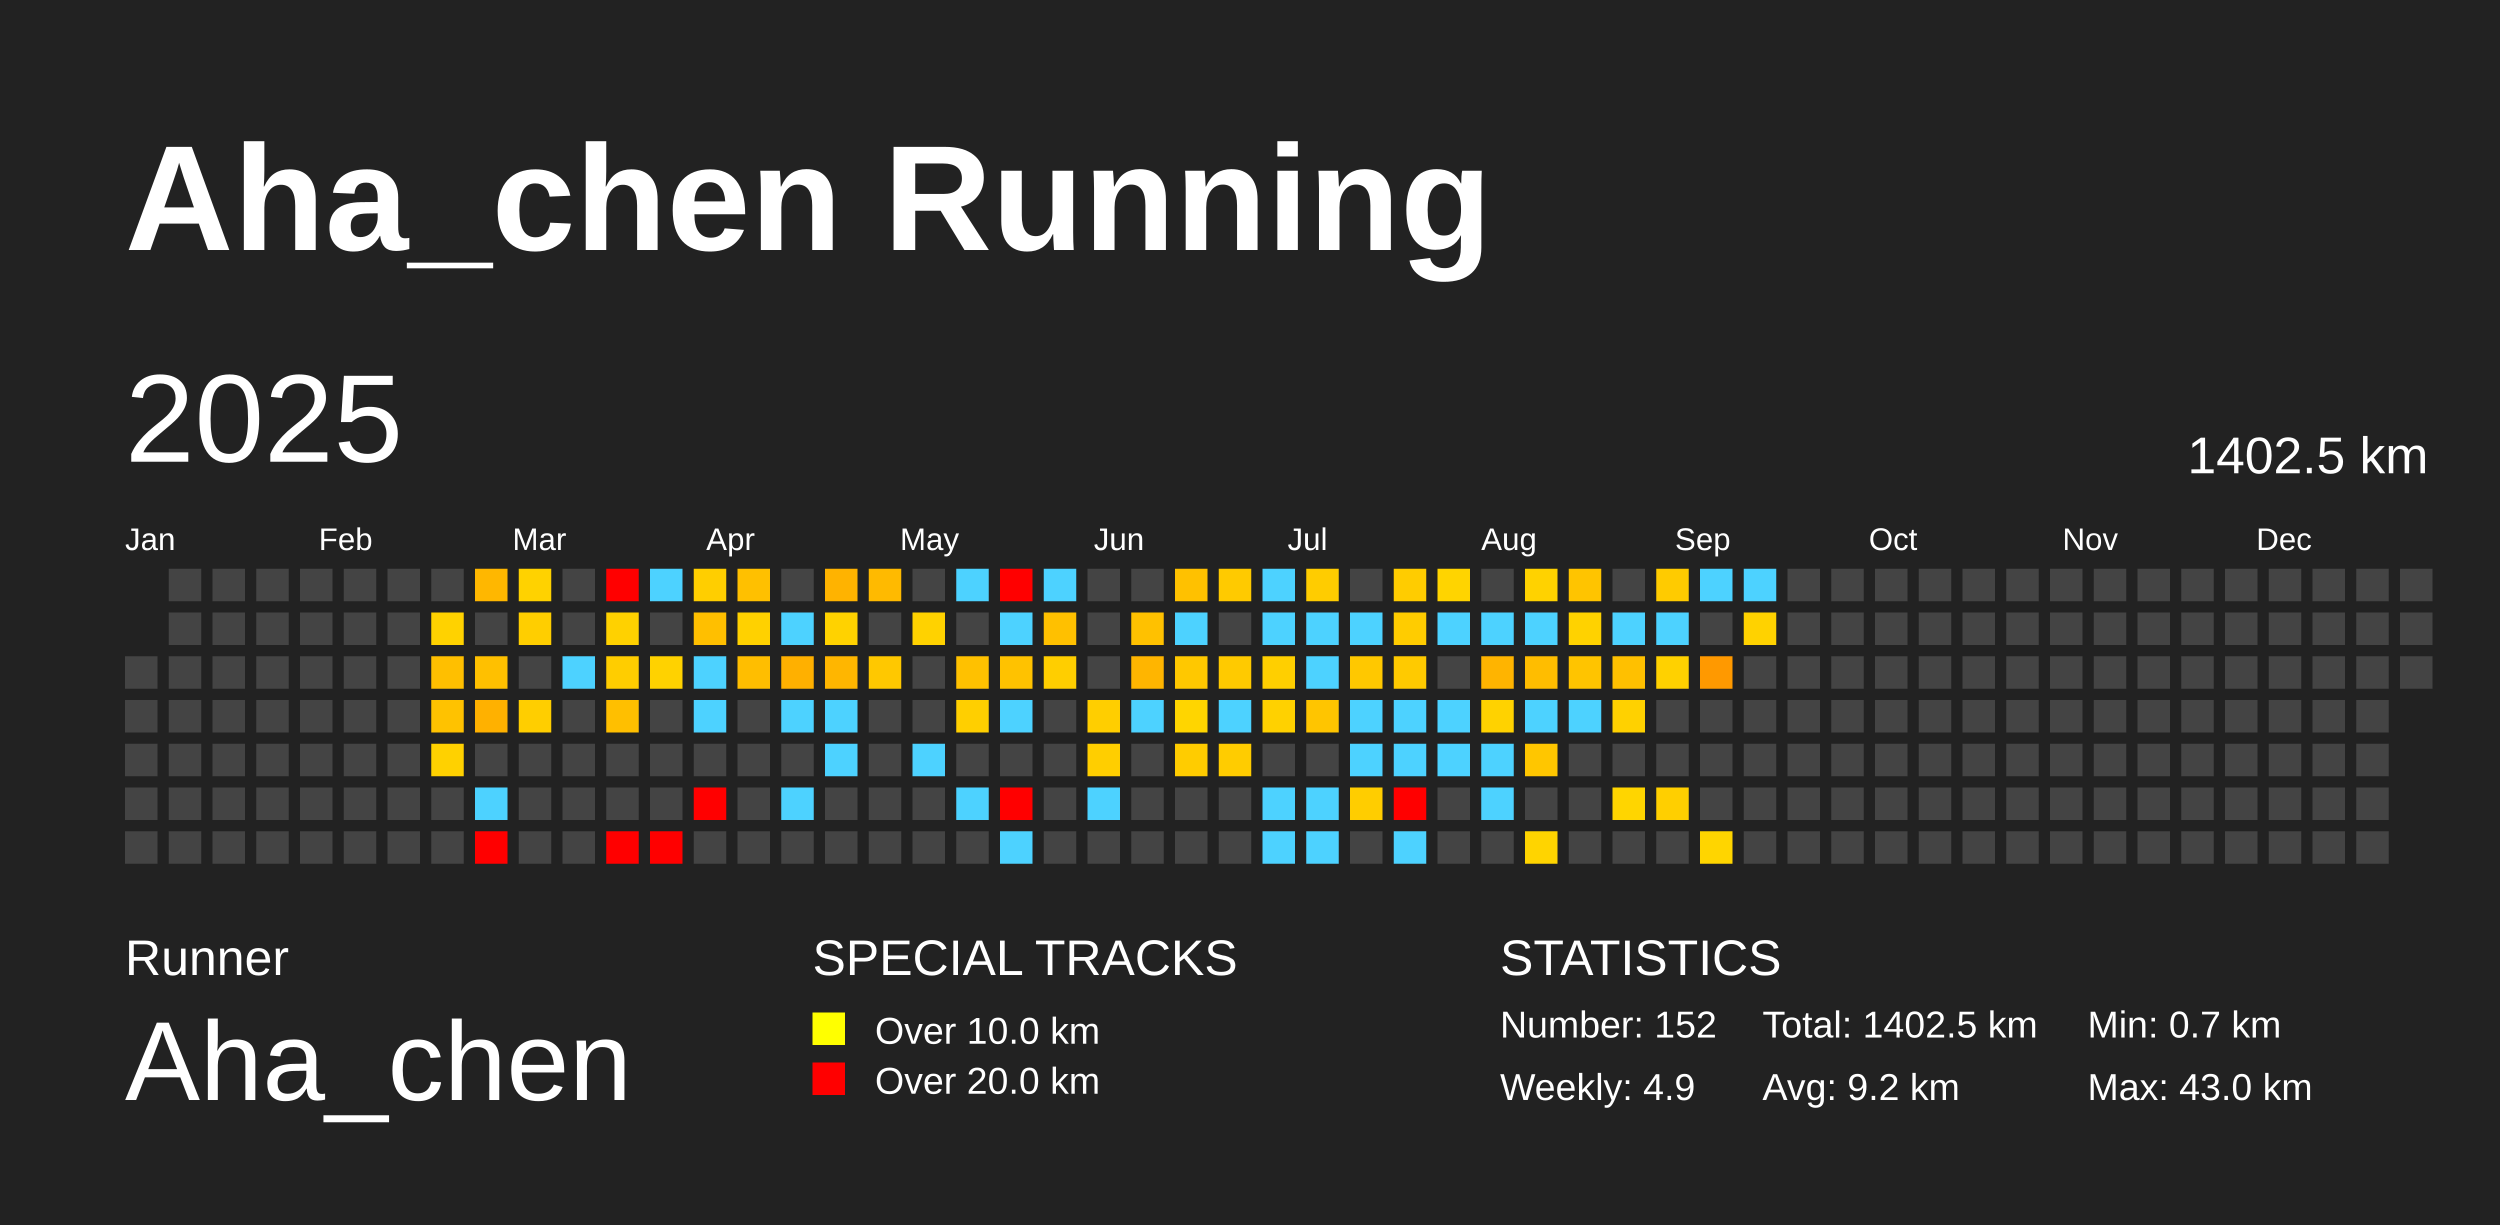
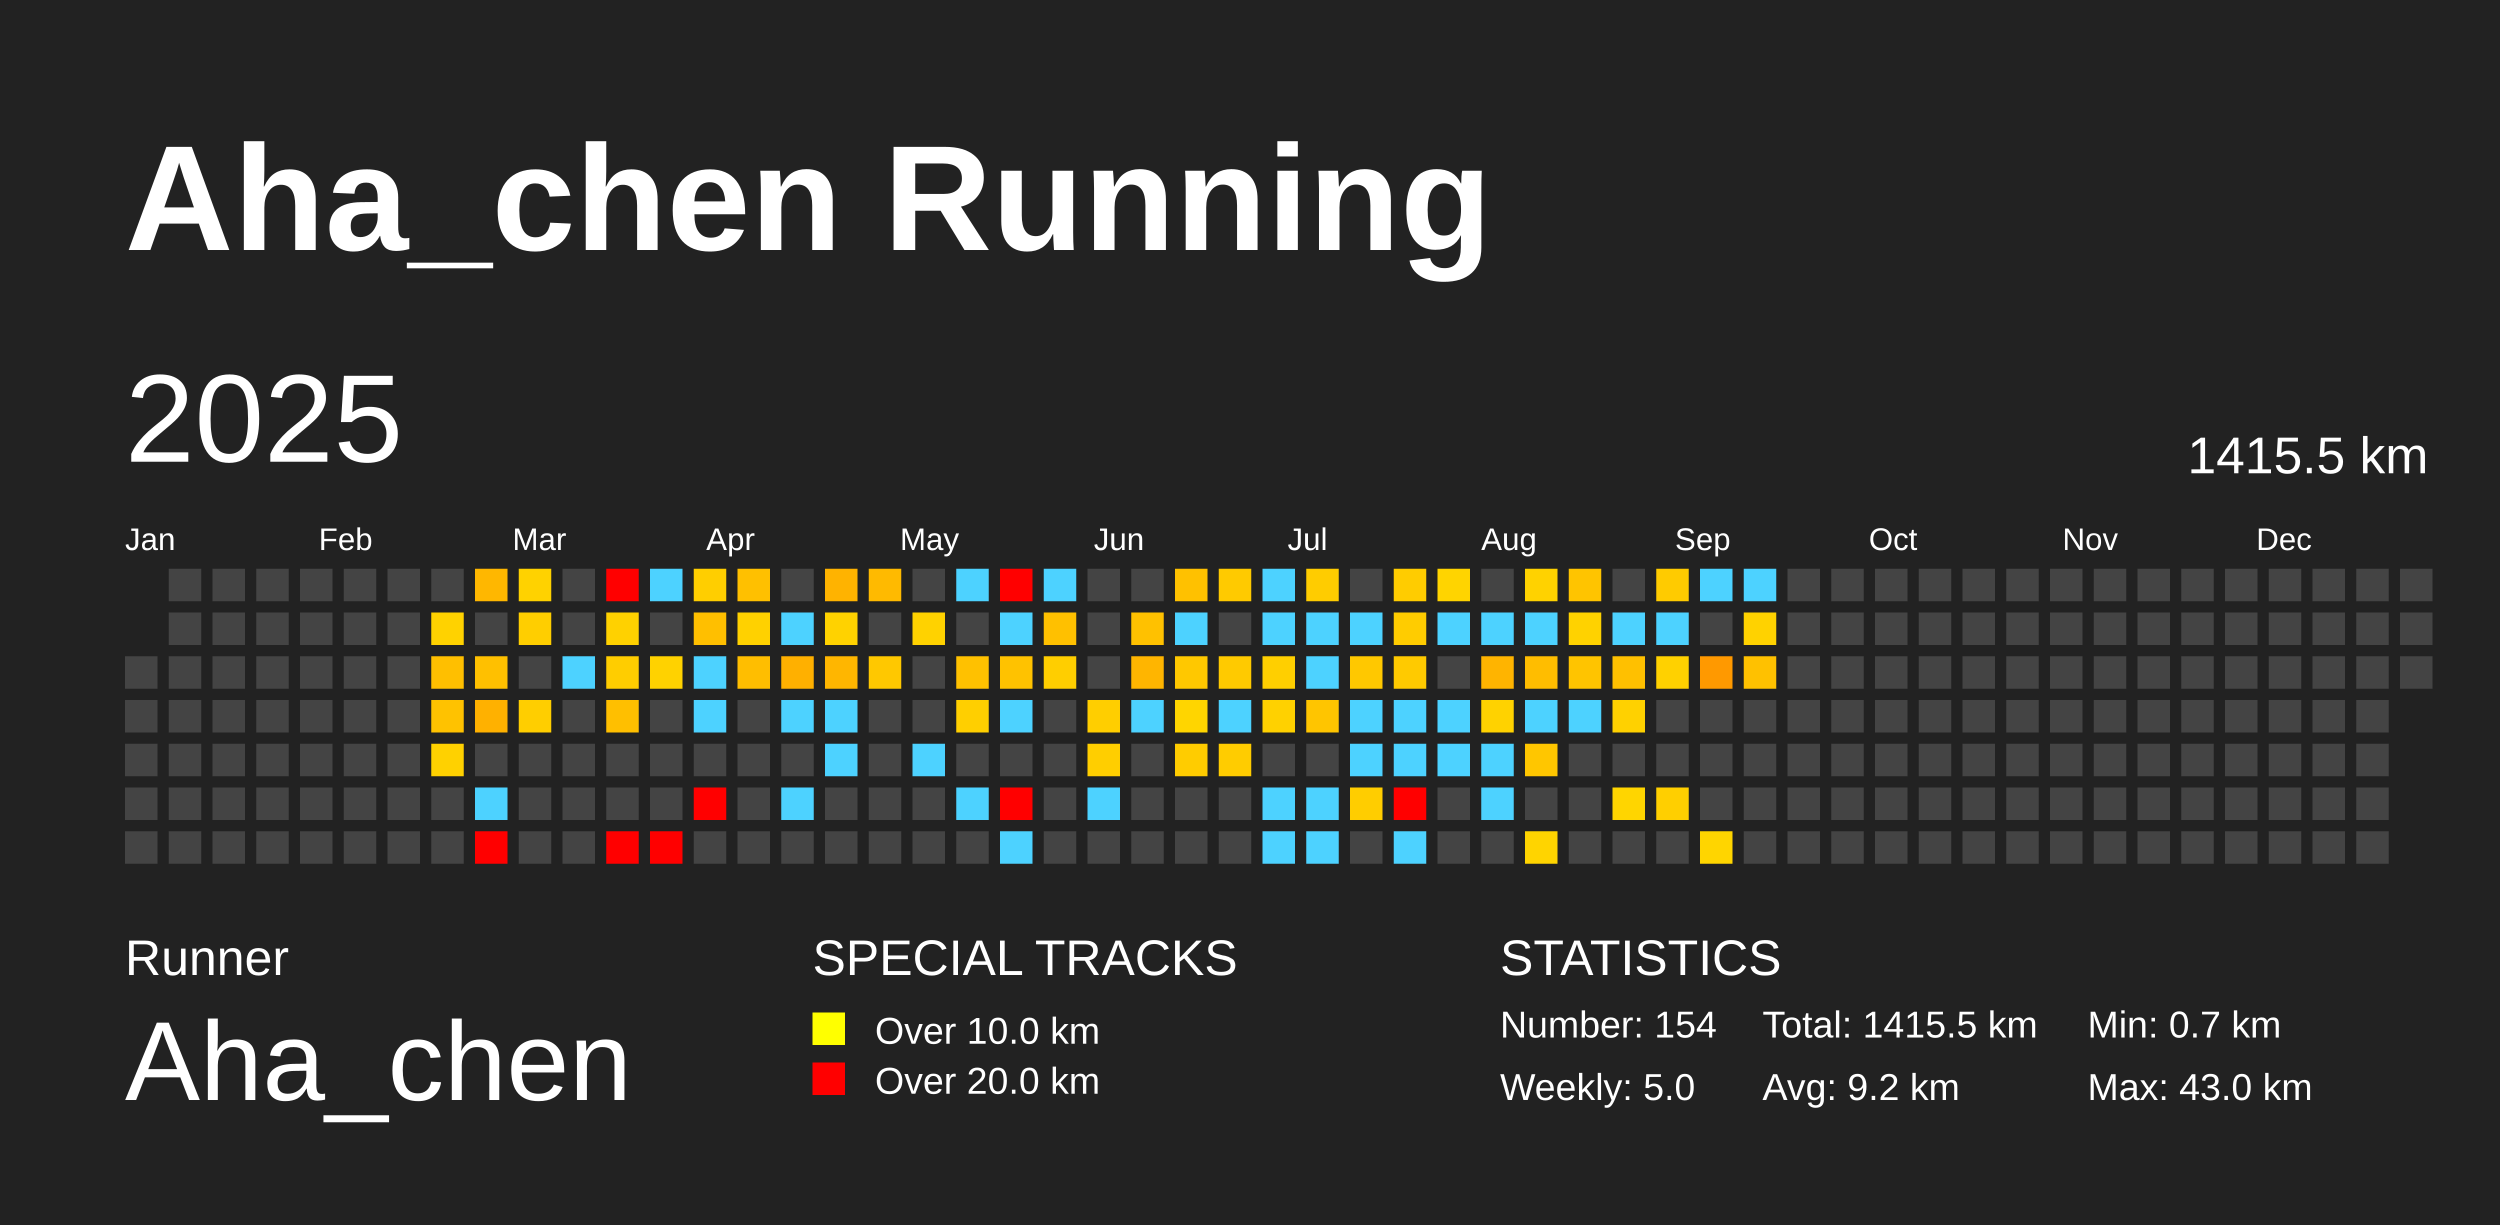
<svg xmlns="http://www.w3.org/2000/svg" baseProfile="full" height="98mm" version="1.1" viewBox="0,0,200,98" width="200mm">
  <defs />
  <rect fill="#222222" height="98" width="200" x="0" y="0" />
  <text fill="#FFFFFF" style="font-size:12px; font-family:Arial; font-weight:bold;" x="10" y="20">Aha_chen Running</text>
  <text fill="#FFFFFF" style="font-size:4px; font-family:Arial" x="10" y="78">Runner</text>
  <text fill="#FFFFFF" style="font-size:9px; font-family:Arial" x="10" y="88">Aha_chen</text>
  <text fill="#FFFFFF" style="font-size:4px; font-family:Arial" x="65" y="78">SPECIAL TRACKS</text>
  <rect fill="yellow" height="2.6" width="2.6" x="65" y="81" />
  <text fill="#FFFFFF" style="font-size:3px; font-family:Arial" x="70" y="83.5">Over 10.0 km</text>
  <rect fill="red" height="2.6" width="2.6" x="65" y="85" />
  <text fill="#FFFFFF" style="font-size:3px; font-family:Arial" x="70" y="87.5">Over 20.0 km</text>
  <text fill="#FFFFFF" style="font-size:4px; font-family:Arial" x="120" y="78">STATISTICS</text>
-   <text fill="#FFFFFF" style="font-size:3px; font-family:Arial" x="120" y="83">Number: 152</text>
-   <text fill="#FFFFFF" style="font-size:3px; font-family:Arial" x="120" y="88">Weekly: 4.9</text>
-   <text fill="#FFFFFF" style="font-size:3px; font-family:Arial" x="141" y="83">Total: 1402.5 km</text>
+   <text fill="#FFFFFF" style="font-size:3px; font-family:Arial" x="120" y="83">Number: 154</text>
+   <text fill="#FFFFFF" style="font-size:3px; font-family:Arial" x="120" y="88">Weekly: 5.0</text>
+   <text fill="#FFFFFF" style="font-size:3px; font-family:Arial" x="141" y="83">Total: 1415.5 km</text>
  <text fill="#FFFFFF" style="font-size:3px; font-family:Arial" x="141" y="88">Avg: 9.2 km</text>
  <text fill="#FFFFFF" style="font-size:3px; font-family:Arial" x="167" y="83">Min: 0.7 km</text>
  <text fill="#FFFFFF" style="font-size:3px; font-family:Arial" x="167" y="88">Max: 43.0 km</text>
  <text dominant-baseline="hanging" fill="#FFFFFF" style="font-size:10.0px; font-family:Arial;" x="10" y="30">2025</text>
-   <text dominant-baseline="hanging" fill="#FFFFFF" style="font-size:4.125px; font-family:Arial;" x="175" y="35">1402.5 km</text>
+   <text dominant-baseline="hanging" fill="#FFFFFF" style="font-size:4.125px; font-family:Arial;" x="175" y="35">1415.5 km</text>
  <text fill="#FFFFFF" style="font-size:2.5px; font-family:Arial" x="10.0" y="44">Jan</text>
  <text fill="#FFFFFF" style="font-size:2.5px; font-family:Arial" x="25.5" y="44">Feb</text>
  <text fill="#FFFFFF" style="font-size:2.5px; font-family:Arial" x="41.0" y="44">Mar</text>
  <text fill="#FFFFFF" style="font-size:2.5px; font-family:Arial" x="56.5" y="44">Apr</text>
  <text fill="#FFFFFF" style="font-size:2.5px; font-family:Arial" x="72.0" y="44">May</text>
  <text fill="#FFFFFF" style="font-size:2.5px; font-family:Arial" x="87.5" y="44">Jun</text>
  <text fill="#FFFFFF" style="font-size:2.5px; font-family:Arial" x="103.0" y="44">Jul</text>
  <text fill="#FFFFFF" style="font-size:2.5px; font-family:Arial" x="118.5" y="44">Aug</text>
  <text fill="#FFFFFF" style="font-size:2.5px; font-family:Arial" x="134.0" y="44">Sep</text>
  <text fill="#FFFFFF" style="font-size:2.5px; font-family:Arial" x="149.5" y="44">Oct</text>
  <text fill="#FFFFFF" style="font-size:2.5px; font-family:Arial" x="165.0" y="44">Nov</text>
  <text fill="#FFFFFF" style="font-size:2.5px; font-family:Arial" x="180.5" y="44">Dec</text>
  <rect fill="#444444" height="2.6" width="2.6" x="10.0" y="52.5" />
  <rect fill="#444444" height="2.6" width="2.6" x="10.0" y="56.0" />
  <rect fill="#444444" height="2.6" width="2.6" x="10.0" y="59.5" />
  <rect fill="#444444" height="2.6" width="2.6" x="10.0" y="63.0" />
  <rect fill="#444444" height="2.6" width="2.6" x="10.0" y="66.5" />
  <rect fill="#444444" height="2.6" width="2.6" x="13.5" y="45.5" />
  <rect fill="#444444" height="2.6" width="2.6" x="13.5" y="49.0" />
  <rect fill="#444444" height="2.6" width="2.6" x="13.5" y="52.5" />
  <rect fill="#444444" height="2.6" width="2.6" x="13.5" y="56.0" />
  <rect fill="#444444" height="2.6" width="2.6" x="13.5" y="59.5" />
  <rect fill="#444444" height="2.6" width="2.6" x="13.5" y="63.0" />
  <rect fill="#444444" height="2.6" width="2.6" x="13.5" y="66.5" />
  <rect fill="#444444" height="2.6" width="2.6" x="17.0" y="45.5" />
  <rect fill="#444444" height="2.6" width="2.6" x="17.0" y="49.0" />
  <rect fill="#444444" height="2.6" width="2.6" x="17.0" y="52.5" />
  <rect fill="#444444" height="2.6" width="2.6" x="17.0" y="56.0" />
  <rect fill="#444444" height="2.6" width="2.6" x="17.0" y="59.5" />
  <rect fill="#444444" height="2.6" width="2.6" x="17.0" y="63.0" />
  <rect fill="#444444" height="2.6" width="2.6" x="17.0" y="66.5" />
  <rect fill="#444444" height="2.6" width="2.6" x="20.5" y="45.5" />
  <rect fill="#444444" height="2.6" width="2.6" x="20.5" y="49.0" />
  <rect fill="#444444" height="2.6" width="2.6" x="20.5" y="52.5" />
  <rect fill="#444444" height="2.6" width="2.6" x="20.5" y="56.0" />
  <rect fill="#444444" height="2.6" width="2.6" x="20.5" y="59.5" />
  <rect fill="#444444" height="2.6" width="2.6" x="20.5" y="63.0" />
  <rect fill="#444444" height="2.6" width="2.6" x="20.5" y="66.5" />
  <rect fill="#444444" height="2.6" width="2.6" x="24.0" y="45.5" />
  <rect fill="#444444" height="2.6" width="2.6" x="24.0" y="49.0" />
  <rect fill="#444444" height="2.6" width="2.6" x="24.0" y="52.5" />
  <rect fill="#444444" height="2.6" width="2.6" x="24.0" y="56.0" />
  <rect fill="#444444" height="2.6" width="2.6" x="24.0" y="59.5" />
  <rect fill="#444444" height="2.6" width="2.6" x="24.0" y="63.0" />
  <rect fill="#444444" height="2.6" width="2.6" x="24.0" y="66.5" />
  <rect fill="#444444" height="2.6" width="2.6" x="27.5" y="45.5" />
  <rect fill="#444444" height="2.6" width="2.6" x="27.5" y="49.0" />
  <rect fill="#444444" height="2.6" width="2.6" x="27.5" y="52.5" />
  <rect fill="#444444" height="2.6" width="2.6" x="27.5" y="56.0" />
  <rect fill="#444444" height="2.6" width="2.6" x="27.5" y="59.5" />
  <rect fill="#444444" height="2.6" width="2.6" x="27.5" y="63.0" />
  <rect fill="#444444" height="2.6" width="2.6" x="27.5" y="66.5" />
  <rect fill="#444444" height="2.6" width="2.6" x="31.0" y="45.5" />
  <rect fill="#444444" height="2.6" width="2.6" x="31.0" y="49.0" />
  <rect fill="#444444" height="2.6" width="2.6" x="31.0" y="52.5" />
  <rect fill="#444444" height="2.6" width="2.6" x="31.0" y="56.0" />
  <rect fill="#444444" height="2.6" width="2.6" x="31.0" y="59.5" />
  <rect fill="#444444" height="2.6" width="2.6" x="31.0" y="63.0" />
  <rect fill="#444444" height="2.6" width="2.6" x="31.0" y="66.5" />
  <rect fill="#444444" height="2.6" width="2.6" x="34.5" y="45.5" />
  <rect fill="#ffd200" height="2.6" width="2.6" x="34.5" y="49.0" />
  <rect fill="#ffbf00" height="2.6" width="2.6" x="34.5" y="52.5" />
  <rect fill="#ffc200" height="2.6" width="2.6" x="34.5" y="56.0" />
  <rect fill="#ffd100" height="2.6" width="2.6" x="34.5" y="59.5" />
  <rect fill="#444444" height="2.6" width="2.6" x="34.5" y="63.0" />
  <rect fill="#444444" height="2.6" width="2.6" x="34.5" y="66.5" />
  <rect fill="#ffb700" height="2.6" width="2.6" x="38.0" y="45.5" />
  <rect fill="#444444" height="2.6" width="2.6" x="38.0" y="49.0" />
  <rect fill="#ffc000" height="2.6" width="2.6" x="38.0" y="52.5" />
  <rect fill="#ffb100" height="2.6" width="2.6" x="38.0" y="56.0" />
  <rect fill="#444444" height="2.6" width="2.6" x="38.0" y="59.5" />
  <rect fill="#4dd2ff" height="2.6" width="2.6" x="38.0" y="63.0" />
  <rect fill="red" height="2.6" width="2.6" x="38.0" y="66.5" />
  <rect fill="#ffd200" height="2.6" width="2.6" x="41.5" y="45.5" />
  <rect fill="#ffce00" height="2.6" width="2.6" x="41.5" y="49.0" />
  <rect fill="#444444" height="2.6" width="2.6" x="41.5" y="52.5" />
  <rect fill="#ffce00" height="2.6" width="2.6" x="41.5" y="56.0" />
  <rect fill="#444444" height="2.6" width="2.6" x="41.5" y="59.5" />
  <rect fill="#444444" height="2.6" width="2.6" x="41.5" y="63.0" />
  <rect fill="#444444" height="2.6" width="2.6" x="41.5" y="66.5" />
  <rect fill="#444444" height="2.6" width="2.6" x="45.0" y="45.5" />
  <rect fill="#444444" height="2.6" width="2.6" x="45.0" y="49.0" />
  <rect fill="#4dd2ff" height="2.6" width="2.6" x="45.0" y="52.5" />
  <rect fill="#444444" height="2.6" width="2.6" x="45.0" y="56.0" />
  <rect fill="#444444" height="2.6" width="2.6" x="45.0" y="59.5" />
  <rect fill="#444444" height="2.6" width="2.6" x="45.0" y="63.0" />
  <rect fill="#444444" height="2.6" width="2.6" x="45.0" y="66.5" />
  <rect fill="red" height="2.6" width="2.6" x="48.5" y="45.5" />
  <rect fill="#ffd100" height="2.6" width="2.6" x="48.5" y="49.0" />
  <rect fill="#ffcd00" height="2.6" width="2.6" x="48.5" y="52.5" />
  <rect fill="#ffbf00" height="2.6" width="2.6" x="48.5" y="56.0" />
  <rect fill="#444444" height="2.6" width="2.6" x="48.5" y="59.5" />
  <rect fill="#444444" height="2.6" width="2.6" x="48.5" y="63.0" />
  <rect fill="red" height="2.6" width="2.6" x="48.5" y="66.5" />
  <rect fill="#4dd2ff" height="2.6" width="2.6" x="52.0" y="45.5" />
  <rect fill="#444444" height="2.6" width="2.6" x="52.0" y="49.0" />
  <rect fill="#ffd200" height="2.6" width="2.6" x="52.0" y="52.5" />
  <rect fill="#444444" height="2.6" width="2.6" x="52.0" y="56.0" />
  <rect fill="#444444" height="2.6" width="2.6" x="52.0" y="59.5" />
  <rect fill="#444444" height="2.6" width="2.6" x="52.0" y="63.0" />
  <rect fill="red" height="2.6" width="2.6" x="52.0" y="66.5" />
  <rect fill="#ffce00" height="2.6" width="2.6" x="55.5" y="45.5" />
  <rect fill="#ffbf00" height="2.6" width="2.6" x="55.5" y="49.0" />
  <rect fill="#4dd2ff" height="2.6" width="2.6" x="55.5" y="52.5" />
  <rect fill="#4dd2ff" height="2.6" width="2.6" x="55.5" y="56.0" />
  <rect fill="#444444" height="2.6" width="2.6" x="55.5" y="59.5" />
  <rect fill="red" height="2.6" width="2.6" x="55.5" y="63.0" />
  <rect fill="#444444" height="2.6" width="2.6" x="55.5" y="66.5" />
  <rect fill="#ffc000" height="2.6" width="2.6" x="59.0" y="45.5" />
  <rect fill="#ffd100" height="2.6" width="2.6" x="59.0" y="49.0" />
  <rect fill="#ffbe00" height="2.6" width="2.6" x="59.0" y="52.5" />
  <rect fill="#444444" height="2.6" width="2.6" x="59.0" y="56.0" />
  <rect fill="#444444" height="2.6" width="2.6" x="59.0" y="59.5" />
  <rect fill="#444444" height="2.6" width="2.6" x="59.0" y="63.0" />
  <rect fill="#444444" height="2.6" width="2.6" x="59.0" y="66.5" />
  <rect fill="#444444" height="2.6" width="2.6" x="62.5" y="45.5" />
  <rect fill="#4dd2ff" height="2.6" width="2.6" x="62.5" y="49.0" />
  <rect fill="#ffb000" height="2.6" width="2.6" x="62.5" y="52.5" />
  <rect fill="#4dd2ff" height="2.6" width="2.6" x="62.5" y="56.0" />
  <rect fill="#444444" height="2.6" width="2.6" x="62.5" y="59.5" />
  <rect fill="#4dd2ff" height="2.6" width="2.6" x="62.5" y="63.0" />
  <rect fill="#444444" height="2.6" width="2.6" x="62.5" y="66.5" />
  <rect fill="#ffb300" height="2.6" width="2.6" x="66.0" y="45.5" />
  <rect fill="#ffd200" height="2.6" width="2.6" x="66.0" y="49.0" />
  <rect fill="#ffb600" height="2.6" width="2.6" x="66.0" y="52.5" />
  <rect fill="#4dd2ff" height="2.6" width="2.6" x="66.0" y="56.0" />
  <rect fill="#4dd2ff" height="2.6" width="2.6" x="66.0" y="59.5" />
  <rect fill="#444444" height="2.6" width="2.6" x="66.0" y="63.0" />
  <rect fill="#444444" height="2.6" width="2.6" x="66.0" y="66.5" />
  <rect fill="#ffba00" height="2.6" width="2.6" x="69.5" y="45.5" />
  <rect fill="#444444" height="2.6" width="2.6" x="69.5" y="49.0" />
  <rect fill="#ffc800" height="2.6" width="2.6" x="69.5" y="52.5" />
  <rect fill="#444444" height="2.6" width="2.6" x="69.5" y="56.0" />
  <rect fill="#444444" height="2.6" width="2.6" x="69.5" y="59.5" />
  <rect fill="#444444" height="2.6" width="2.6" x="69.5" y="63.0" />
  <rect fill="#444444" height="2.6" width="2.6" x="69.5" y="66.5" />
  <rect fill="#444444" height="2.6" width="2.6" x="73.0" y="45.5" />
  <rect fill="#ffd200" height="2.6" width="2.6" x="73.0" y="49.0" />
  <rect fill="#444444" height="2.6" width="2.6" x="73.0" y="52.5" />
  <rect fill="#444444" height="2.6" width="2.6" x="73.0" y="56.0" />
  <rect fill="#4dd2ff" height="2.6" width="2.6" x="73.0" y="59.5" />
  <rect fill="#444444" height="2.6" width="2.6" x="73.0" y="63.0" />
  <rect fill="#444444" height="2.6" width="2.6" x="73.0" y="66.5" />
  <rect fill="#4dd2ff" height="2.6" width="2.6" x="76.5" y="45.5" />
  <rect fill="#444444" height="2.6" width="2.6" x="76.5" y="49.0" />
  <rect fill="#ffc100" height="2.6" width="2.6" x="76.5" y="52.5" />
  <rect fill="#ffcf00" height="2.6" width="2.6" x="76.5" y="56.0" />
  <rect fill="#444444" height="2.6" width="2.6" x="76.5" y="59.5" />
  <rect fill="#4dd2ff" height="2.6" width="2.6" x="76.5" y="63.0" />
  <rect fill="#444444" height="2.6" width="2.6" x="76.5" y="66.5" />
  <rect fill="red" height="2.6" width="2.6" x="80.0" y="45.5" />
  <rect fill="#4dd2ff" height="2.6" width="2.6" x="80.0" y="49.0" />
  <rect fill="#ffc200" height="2.6" width="2.6" x="80.0" y="52.5" />
  <rect fill="#4dd2ff" height="2.6" width="2.6" x="80.0" y="56.0" />
  <rect fill="#444444" height="2.6" width="2.6" x="80.0" y="59.5" />
  <rect fill="red" height="2.6" width="2.6" x="80.0" y="63.0" />
  <rect fill="#4dd2ff" height="2.6" width="2.6" x="80.0" y="66.5" />
  <rect fill="#4dd2ff" height="2.6" width="2.6" x="83.5" y="45.5" />
  <rect fill="#ffc000" height="2.6" width="2.6" x="83.5" y="49.0" />
  <rect fill="#ffce00" height="2.6" width="2.6" x="83.5" y="52.5" />
  <rect fill="#444444" height="2.6" width="2.6" x="83.5" y="56.0" />
  <rect fill="#444444" height="2.6" width="2.6" x="83.5" y="59.5" />
  <rect fill="#444444" height="2.6" width="2.6" x="83.5" y="63.0" />
  <rect fill="#444444" height="2.6" width="2.6" x="83.5" y="66.5" />
  <rect fill="#444444" height="2.6" width="2.6" x="87.0" y="45.5" />
  <rect fill="#444444" height="2.6" width="2.6" x="87.0" y="49.0" />
  <rect fill="#444444" height="2.6" width="2.6" x="87.0" y="52.5" />
  <rect fill="#ffce00" height="2.6" width="2.6" x="87.0" y="56.0" />
  <rect fill="#ffce00" height="2.6" width="2.6" x="87.0" y="59.5" />
  <rect fill="#4dd2ff" height="2.6" width="2.6" x="87.0" y="63.0" />
  <rect fill="#444444" height="2.6" width="2.6" x="87.0" y="66.5" />
  <rect fill="#444444" height="2.6" width="2.6" x="90.5" y="45.5" />
  <rect fill="#ffc100" height="2.6" width="2.6" x="90.5" y="49.0" />
  <rect fill="#ffb500" height="2.6" width="2.6" x="90.5" y="52.5" />
  <rect fill="#4dd2ff" height="2.6" width="2.6" x="90.5" y="56.0" />
  <rect fill="#444444" height="2.6" width="2.6" x="90.5" y="59.5" />
  <rect fill="#444444" height="2.6" width="2.6" x="90.5" y="63.0" />
  <rect fill="#444444" height="2.6" width="2.6" x="90.5" y="66.5" />
  <rect fill="#ffc100" height="2.6" width="2.6" x="94.0" y="45.5" />
  <rect fill="#4dd2ff" height="2.6" width="2.6" x="94.0" y="49.0" />
  <rect fill="#ffc800" height="2.6" width="2.6" x="94.0" y="52.5" />
  <rect fill="#ffd500" height="2.6" width="2.6" x="94.0" y="56.0" />
  <rect fill="#ffcc00" height="2.6" width="2.6" x="94.0" y="59.5" />
  <rect fill="#444444" height="2.6" width="2.6" x="94.0" y="63.0" />
  <rect fill="#444444" height="2.6" width="2.6" x="94.0" y="66.5" />
  <rect fill="#ffca00" height="2.6" width="2.6" x="97.5" y="45.5" />
  <rect fill="#444444" height="2.6" width="2.6" x="97.5" y="49.0" />
  <rect fill="#ffca00" height="2.6" width="2.6" x="97.5" y="52.5" />
  <rect fill="#4dd2ff" height="2.6" width="2.6" x="97.5" y="56.0" />
  <rect fill="#ffcc00" height="2.6" width="2.6" x="97.5" y="59.5" />
  <rect fill="#444444" height="2.6" width="2.6" x="97.5" y="63.0" />
  <rect fill="#444444" height="2.6" width="2.6" x="97.5" y="66.5" />
  <rect fill="#4dd2ff" height="2.6" width="2.6" x="101.0" y="45.5" />
  <rect fill="#4dd2ff" height="2.6" width="2.6" x="101.0" y="49.0" />
  <rect fill="#ffcf00" height="2.6" width="2.6" x="101.0" y="52.5" />
  <rect fill="#ffd100" height="2.6" width="2.6" x="101.0" y="56.0" />
  <rect fill="#444444" height="2.6" width="2.6" x="101.0" y="59.5" />
  <rect fill="#4dd2ff" height="2.6" width="2.6" x="101.0" y="63.0" />
  <rect fill="#4dd2ff" height="2.6" width="2.6" x="101.0" y="66.5" />
  <rect fill="#ffcc00" height="2.6" width="2.6" x="104.5" y="45.5" />
  <rect fill="#4dd2ff" height="2.6" width="2.6" x="104.5" y="49.0" />
  <rect fill="#4dd2ff" height="2.6" width="2.6" x="104.5" y="52.5" />
  <rect fill="#ffc500" height="2.6" width="2.6" x="104.5" y="56.0" />
  <rect fill="#444444" height="2.6" width="2.6" x="104.5" y="59.5" />
  <rect fill="#4dd2ff" height="2.6" width="2.6" x="104.5" y="63.0" />
  <rect fill="#4dd2ff" height="2.6" width="2.6" x="104.5" y="66.5" />
  <rect fill="#444444" height="2.6" width="2.6" x="108.0" y="45.5" />
  <rect fill="#4dd2ff" height="2.6" width="2.6" x="108.0" y="49.0" />
  <rect fill="#ffc800" height="2.6" width="2.6" x="108.0" y="52.5" />
  <rect fill="#4dd2ff" height="2.6" width="2.6" x="108.0" y="56.0" />
  <rect fill="#4dd2ff" height="2.6" width="2.6" x="108.0" y="59.5" />
  <rect fill="#ffcd00" height="2.6" width="2.6" x="108.0" y="63.0" />
  <rect fill="#444444" height="2.6" width="2.6" x="108.0" y="66.5" />
  <rect fill="#ffcc00" height="2.6" width="2.6" x="111.5" y="45.5" />
  <rect fill="#ffcc00" height="2.6" width="2.6" x="111.5" y="49.0" />
  <rect fill="#ffca00" height="2.6" width="2.6" x="111.5" y="52.5" />
  <rect fill="#4dd2ff" height="2.6" width="2.6" x="111.5" y="56.0" />
  <rect fill="#4dd2ff" height="2.6" width="2.6" x="111.5" y="59.5" />
  <rect fill="red" height="2.6" width="2.6" x="111.5" y="63.0" />
  <rect fill="#4dd2ff" height="2.6" width="2.6" x="111.5" y="66.5" />
  <rect fill="#ffd400" height="2.6" width="2.6" x="115.0" y="45.5" />
  <rect fill="#4dd2ff" height="2.6" width="2.6" x="115.0" y="49.0" />
  <rect fill="#444444" height="2.6" width="2.6" x="115.0" y="52.5" />
  <rect fill="#4dd2ff" height="2.6" width="2.6" x="115.0" y="56.0" />
  <rect fill="#4dd2ff" height="2.6" width="2.6" x="115.0" y="59.5" />
  <rect fill="#444444" height="2.6" width="2.6" x="115.0" y="63.0" />
  <rect fill="#444444" height="2.6" width="2.6" x="115.0" y="66.5" />
  <rect fill="#444444" height="2.6" width="2.6" x="118.5" y="45.5" />
  <rect fill="#4dd2ff" height="2.6" width="2.6" x="118.5" y="49.0" />
  <rect fill="#ffb400" height="2.6" width="2.6" x="118.5" y="52.5" />
  <rect fill="#ffd200" height="2.6" width="2.6" x="118.5" y="56.0" />
  <rect fill="#4dd2ff" height="2.6" width="2.6" x="118.5" y="59.5" />
  <rect fill="#4dd2ff" height="2.6" width="2.6" x="118.5" y="63.0" />
  <rect fill="#444444" height="2.6" width="2.6" x="118.5" y="66.5" />
  <rect fill="#ffd200" height="2.6" width="2.6" x="122.0" y="45.5" />
  <rect fill="#4dd2ff" height="2.6" width="2.6" x="122.0" y="49.0" />
  <rect fill="#ffbd00" height="2.6" width="2.6" x="122.0" y="52.5" />
  <rect fill="#4dd2ff" height="2.6" width="2.6" x="122.0" y="56.0" />
  <rect fill="#ffc600" height="2.6" width="2.6" x="122.0" y="59.5" />
  <rect fill="#444444" height="2.6" width="2.6" x="122.0" y="63.0" />
  <rect fill="#ffd400" height="2.6" width="2.6" x="122.0" y="66.5" />
  <rect fill="#ffc400" height="2.6" width="2.6" x="125.5" y="45.5" />
  <rect fill="#ffd200" height="2.6" width="2.6" x="125.5" y="49.0" />
  <rect fill="#ffc400" height="2.6" width="2.6" x="125.5" y="52.5" />
  <rect fill="#4dd2ff" height="2.6" width="2.6" x="125.5" y="56.0" />
  <rect fill="#444444" height="2.6" width="2.6" x="125.5" y="59.5" />
  <rect fill="#444444" height="2.6" width="2.6" x="125.5" y="63.0" />
  <rect fill="#444444" height="2.6" width="2.6" x="125.5" y="66.5" />
  <rect fill="#444444" height="2.6" width="2.6" x="129.0" y="45.5" />
  <rect fill="#4dd2ff" height="2.6" width="2.6" x="129.0" y="49.0" />
  <rect fill="#ffc000" height="2.6" width="2.6" x="129.0" y="52.5" />
  <rect fill="#ffd100" height="2.6" width="2.6" x="129.0" y="56.0" />
  <rect fill="#444444" height="2.6" width="2.6" x="129.0" y="59.5" />
  <rect fill="#ffd500" height="2.6" width="2.6" x="129.0" y="63.0" />
  <rect fill="#444444" height="2.6" width="2.6" x="129.0" y="66.5" />
  <rect fill="#ffcb00" height="2.6" width="2.6" x="132.5" y="45.5" />
  <rect fill="#4dd2ff" height="2.6" width="2.6" x="132.5" y="49.0" />
  <rect fill="#ffd100" height="2.6" width="2.6" x="132.5" y="52.5" />
  <rect fill="#444444" height="2.6" width="2.6" x="132.5" y="56.0" />
  <rect fill="#444444" height="2.6" width="2.6" x="132.5" y="59.5" />
  <rect fill="#ffcf00" height="2.6" width="2.6" x="132.5" y="63.0" />
  <rect fill="#444444" height="2.6" width="2.6" x="132.5" y="66.5" />
  <rect fill="#4dd2ff" height="2.6" width="2.6" x="136.0" y="45.5" />
  <rect fill="#444444" height="2.6" width="2.6" x="136.0" y="49.0" />
  <rect fill="#ff9900" height="2.6" width="2.6" x="136.0" y="52.5" />
  <rect fill="#444444" height="2.6" width="2.6" x="136.0" y="56.0" />
  <rect fill="#444444" height="2.6" width="2.6" x="136.0" y="59.5" />
  <rect fill="#444444" height="2.6" width="2.6" x="136.0" y="63.0" />
  <rect fill="#ffd500" height="2.6" width="2.6" x="136.0" y="66.5" />
  <rect fill="#4dd2ff" height="2.6" width="2.6" x="139.5" y="45.5" />
  <rect fill="#ffd200" height="2.6" width="2.6" x="139.5" y="49.0" />
-   <rect fill="#444444" height="2.6" width="2.6" x="139.5" y="52.5" />
+   <rect fill="#ffc100" height="2.6" width="2.6" x="139.5" y="52.5" />
  <rect fill="#444444" height="2.6" width="2.6" x="139.5" y="56.0" />
  <rect fill="#444444" height="2.6" width="2.6" x="139.5" y="59.5" />
  <rect fill="#444444" height="2.6" width="2.6" x="139.5" y="63.0" />
  <rect fill="#444444" height="2.6" width="2.6" x="139.5" y="66.5" />
  <rect fill="#444444" height="2.6" width="2.6" x="143.0" y="45.5" />
  <rect fill="#444444" height="2.6" width="2.6" x="143.0" y="49.0" />
  <rect fill="#444444" height="2.6" width="2.6" x="143.0" y="52.5" />
  <rect fill="#444444" height="2.6" width="2.6" x="143.0" y="56.0" />
  <rect fill="#444444" height="2.6" width="2.6" x="143.0" y="59.5" />
  <rect fill="#444444" height="2.6" width="2.6" x="143.0" y="63.0" />
  <rect fill="#444444" height="2.6" width="2.6" x="143.0" y="66.5" />
  <rect fill="#444444" height="2.6" width="2.6" x="146.5" y="45.5" />
  <rect fill="#444444" height="2.6" width="2.6" x="146.5" y="49.0" />
  <rect fill="#444444" height="2.6" width="2.6" x="146.5" y="52.5" />
  <rect fill="#444444" height="2.6" width="2.6" x="146.5" y="56.0" />
  <rect fill="#444444" height="2.6" width="2.6" x="146.5" y="59.5" />
  <rect fill="#444444" height="2.6" width="2.6" x="146.5" y="63.0" />
  <rect fill="#444444" height="2.6" width="2.6" x="146.5" y="66.5" />
  <rect fill="#444444" height="2.6" width="2.6" x="150.0" y="45.5" />
  <rect fill="#444444" height="2.6" width="2.6" x="150.0" y="49.0" />
  <rect fill="#444444" height="2.6" width="2.6" x="150.0" y="52.5" />
  <rect fill="#444444" height="2.6" width="2.6" x="150.0" y="56.0" />
  <rect fill="#444444" height="2.6" width="2.6" x="150.0" y="59.5" />
  <rect fill="#444444" height="2.6" width="2.6" x="150.0" y="63.0" />
  <rect fill="#444444" height="2.6" width="2.6" x="150.0" y="66.5" />
  <rect fill="#444444" height="2.6" width="2.6" x="153.5" y="45.5" />
  <rect fill="#444444" height="2.6" width="2.6" x="153.5" y="49.0" />
  <rect fill="#444444" height="2.6" width="2.6" x="153.5" y="52.5" />
  <rect fill="#444444" height="2.6" width="2.6" x="153.5" y="56.0" />
  <rect fill="#444444" height="2.6" width="2.6" x="153.5" y="59.5" />
  <rect fill="#444444" height="2.6" width="2.6" x="153.5" y="63.0" />
  <rect fill="#444444" height="2.6" width="2.6" x="153.5" y="66.5" />
  <rect fill="#444444" height="2.6" width="2.6" x="157.0" y="45.5" />
  <rect fill="#444444" height="2.6" width="2.6" x="157.0" y="49.0" />
  <rect fill="#444444" height="2.6" width="2.6" x="157.0" y="52.5" />
  <rect fill="#444444" height="2.6" width="2.6" x="157.0" y="56.0" />
  <rect fill="#444444" height="2.6" width="2.6" x="157.0" y="59.5" />
  <rect fill="#444444" height="2.6" width="2.6" x="157.0" y="63.0" />
  <rect fill="#444444" height="2.6" width="2.6" x="157.0" y="66.5" />
  <rect fill="#444444" height="2.6" width="2.6" x="160.5" y="45.5" />
  <rect fill="#444444" height="2.6" width="2.6" x="160.5" y="49.0" />
  <rect fill="#444444" height="2.6" width="2.6" x="160.5" y="52.5" />
  <rect fill="#444444" height="2.6" width="2.6" x="160.5" y="56.0" />
  <rect fill="#444444" height="2.6" width="2.6" x="160.5" y="59.5" />
  <rect fill="#444444" height="2.6" width="2.6" x="160.5" y="63.0" />
  <rect fill="#444444" height="2.6" width="2.6" x="160.5" y="66.5" />
  <rect fill="#444444" height="2.6" width="2.6" x="164.0" y="45.5" />
  <rect fill="#444444" height="2.6" width="2.6" x="164.0" y="49.0" />
  <rect fill="#444444" height="2.6" width="2.6" x="164.0" y="52.5" />
  <rect fill="#444444" height="2.6" width="2.6" x="164.0" y="56.0" />
  <rect fill="#444444" height="2.6" width="2.6" x="164.0" y="59.5" />
  <rect fill="#444444" height="2.6" width="2.6" x="164.0" y="63.0" />
  <rect fill="#444444" height="2.6" width="2.6" x="164.0" y="66.5" />
  <rect fill="#444444" height="2.6" width="2.6" x="167.5" y="45.5" />
  <rect fill="#444444" height="2.6" width="2.6" x="167.5" y="49.0" />
  <rect fill="#444444" height="2.6" width="2.6" x="167.5" y="52.5" />
  <rect fill="#444444" height="2.6" width="2.6" x="167.5" y="56.0" />
  <rect fill="#444444" height="2.6" width="2.6" x="167.5" y="59.5" />
  <rect fill="#444444" height="2.6" width="2.6" x="167.5" y="63.0" />
  <rect fill="#444444" height="2.6" width="2.6" x="167.5" y="66.5" />
  <rect fill="#444444" height="2.6" width="2.6" x="171.0" y="45.5" />
  <rect fill="#444444" height="2.6" width="2.6" x="171.0" y="49.0" />
  <rect fill="#444444" height="2.6" width="2.6" x="171.0" y="52.5" />
  <rect fill="#444444" height="2.6" width="2.6" x="171.0" y="56.0" />
  <rect fill="#444444" height="2.6" width="2.6" x="171.0" y="59.5" />
  <rect fill="#444444" height="2.6" width="2.6" x="171.0" y="63.0" />
  <rect fill="#444444" height="2.6" width="2.6" x="171.0" y="66.5" />
  <rect fill="#444444" height="2.6" width="2.6" x="174.5" y="45.5" />
  <rect fill="#444444" height="2.6" width="2.6" x="174.5" y="49.0" />
  <rect fill="#444444" height="2.6" width="2.6" x="174.5" y="52.5" />
  <rect fill="#444444" height="2.6" width="2.6" x="174.5" y="56.0" />
  <rect fill="#444444" height="2.6" width="2.6" x="174.5" y="59.5" />
  <rect fill="#444444" height="2.6" width="2.6" x="174.5" y="63.0" />
  <rect fill="#444444" height="2.6" width="2.6" x="174.5" y="66.5" />
  <rect fill="#444444" height="2.6" width="2.6" x="178.0" y="45.5" />
  <rect fill="#444444" height="2.6" width="2.6" x="178.0" y="49.0" />
  <rect fill="#444444" height="2.6" width="2.6" x="178.0" y="52.5" />
  <rect fill="#444444" height="2.6" width="2.6" x="178.0" y="56.0" />
  <rect fill="#444444" height="2.6" width="2.6" x="178.0" y="59.5" />
  <rect fill="#444444" height="2.6" width="2.6" x="178.0" y="63.0" />
  <rect fill="#444444" height="2.6" width="2.6" x="178.0" y="66.5" />
  <rect fill="#444444" height="2.6" width="2.6" x="181.5" y="45.5" />
  <rect fill="#444444" height="2.6" width="2.6" x="181.5" y="49.0" />
  <rect fill="#444444" height="2.6" width="2.6" x="181.5" y="52.5" />
  <rect fill="#444444" height="2.6" width="2.6" x="181.5" y="56.0" />
  <rect fill="#444444" height="2.6" width="2.6" x="181.5" y="59.5" />
  <rect fill="#444444" height="2.6" width="2.6" x="181.5" y="63.0" />
  <rect fill="#444444" height="2.6" width="2.6" x="181.5" y="66.5" />
  <rect fill="#444444" height="2.6" width="2.6" x="185.0" y="45.5" />
  <rect fill="#444444" height="2.6" width="2.6" x="185.0" y="49.0" />
  <rect fill="#444444" height="2.6" width="2.6" x="185.0" y="52.5" />
  <rect fill="#444444" height="2.6" width="2.6" x="185.0" y="56.0" />
  <rect fill="#444444" height="2.6" width="2.6" x="185.0" y="59.5" />
  <rect fill="#444444" height="2.6" width="2.6" x="185.0" y="63.0" />
  <rect fill="#444444" height="2.6" width="2.6" x="185.0" y="66.5" />
  <rect fill="#444444" height="2.6" width="2.6" x="188.5" y="45.5" />
  <rect fill="#444444" height="2.6" width="2.6" x="188.5" y="49.0" />
  <rect fill="#444444" height="2.6" width="2.6" x="188.5" y="52.5" />
  <rect fill="#444444" height="2.6" width="2.6" x="188.5" y="56.0" />
  <rect fill="#444444" height="2.6" width="2.6" x="188.5" y="59.5" />
  <rect fill="#444444" height="2.6" width="2.6" x="188.5" y="63.0" />
  <rect fill="#444444" height="2.6" width="2.6" x="188.5" y="66.5" />
  <rect fill="#444444" height="2.6" width="2.6" x="192.0" y="45.5" />
  <rect fill="#444444" height="2.6" width="2.6" x="192.0" y="49.0" />
  <rect fill="#444444" height="2.6" width="2.6" x="192.0" y="52.5" />
</svg>
